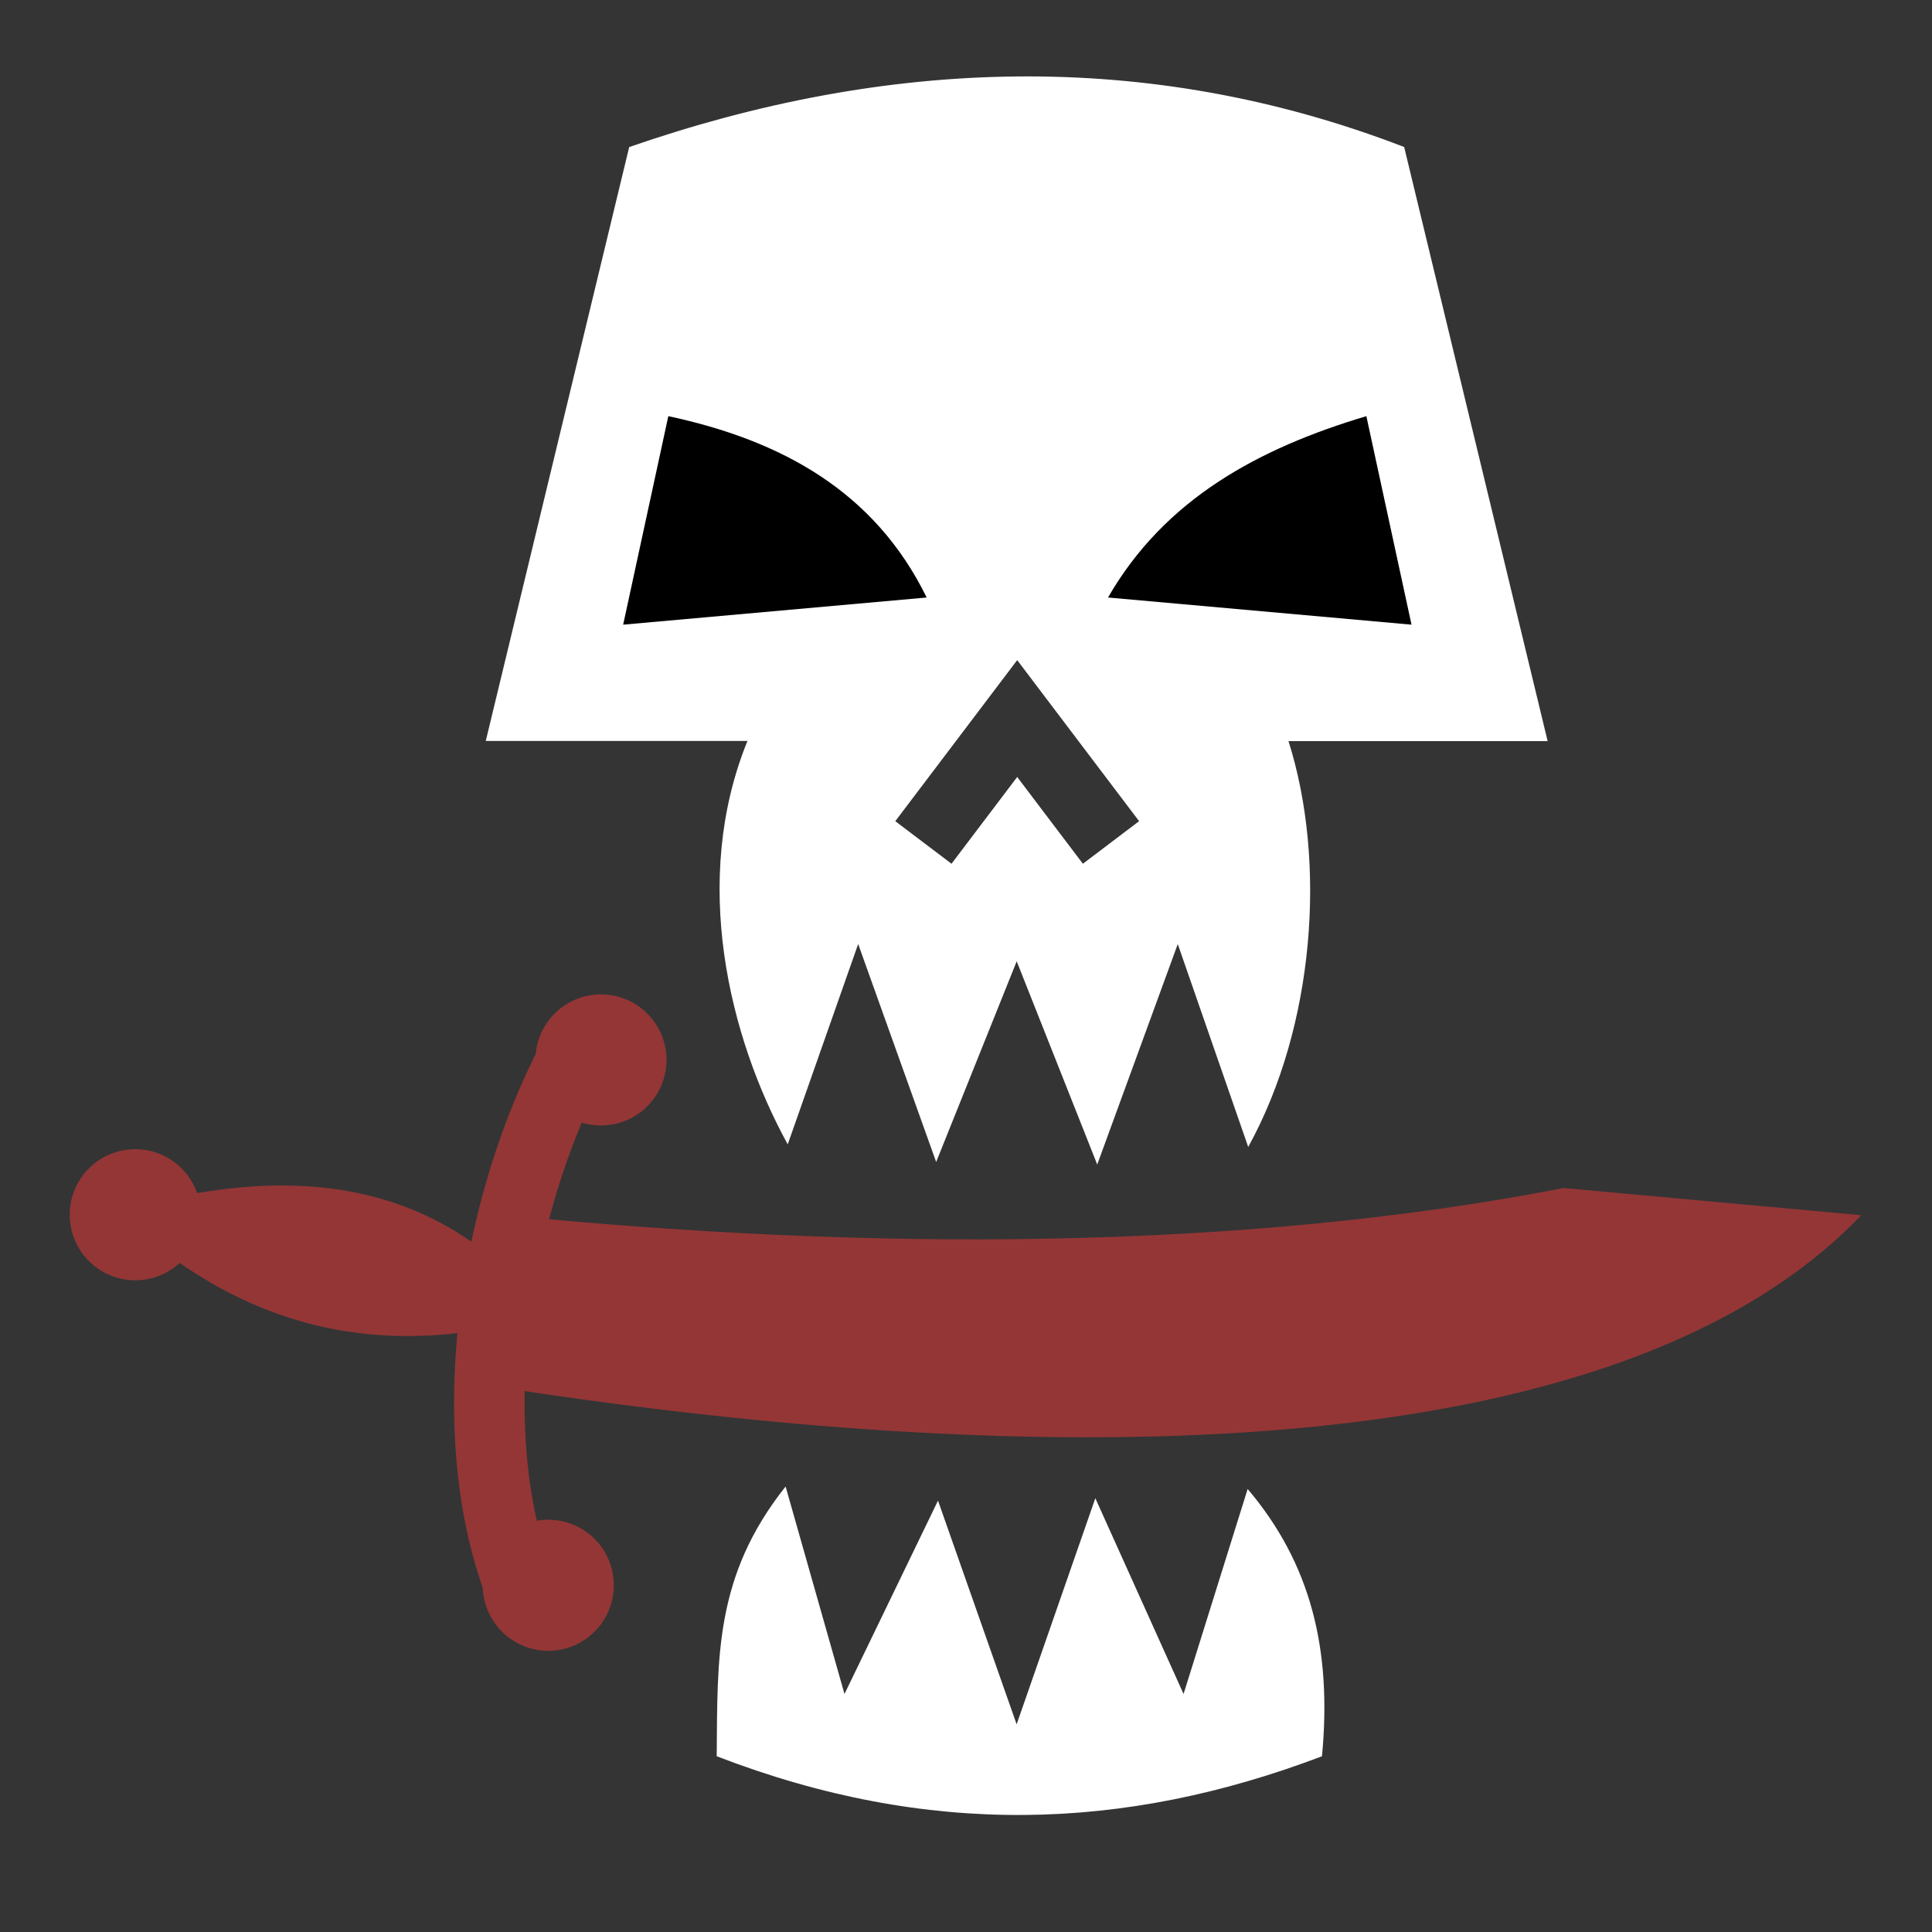
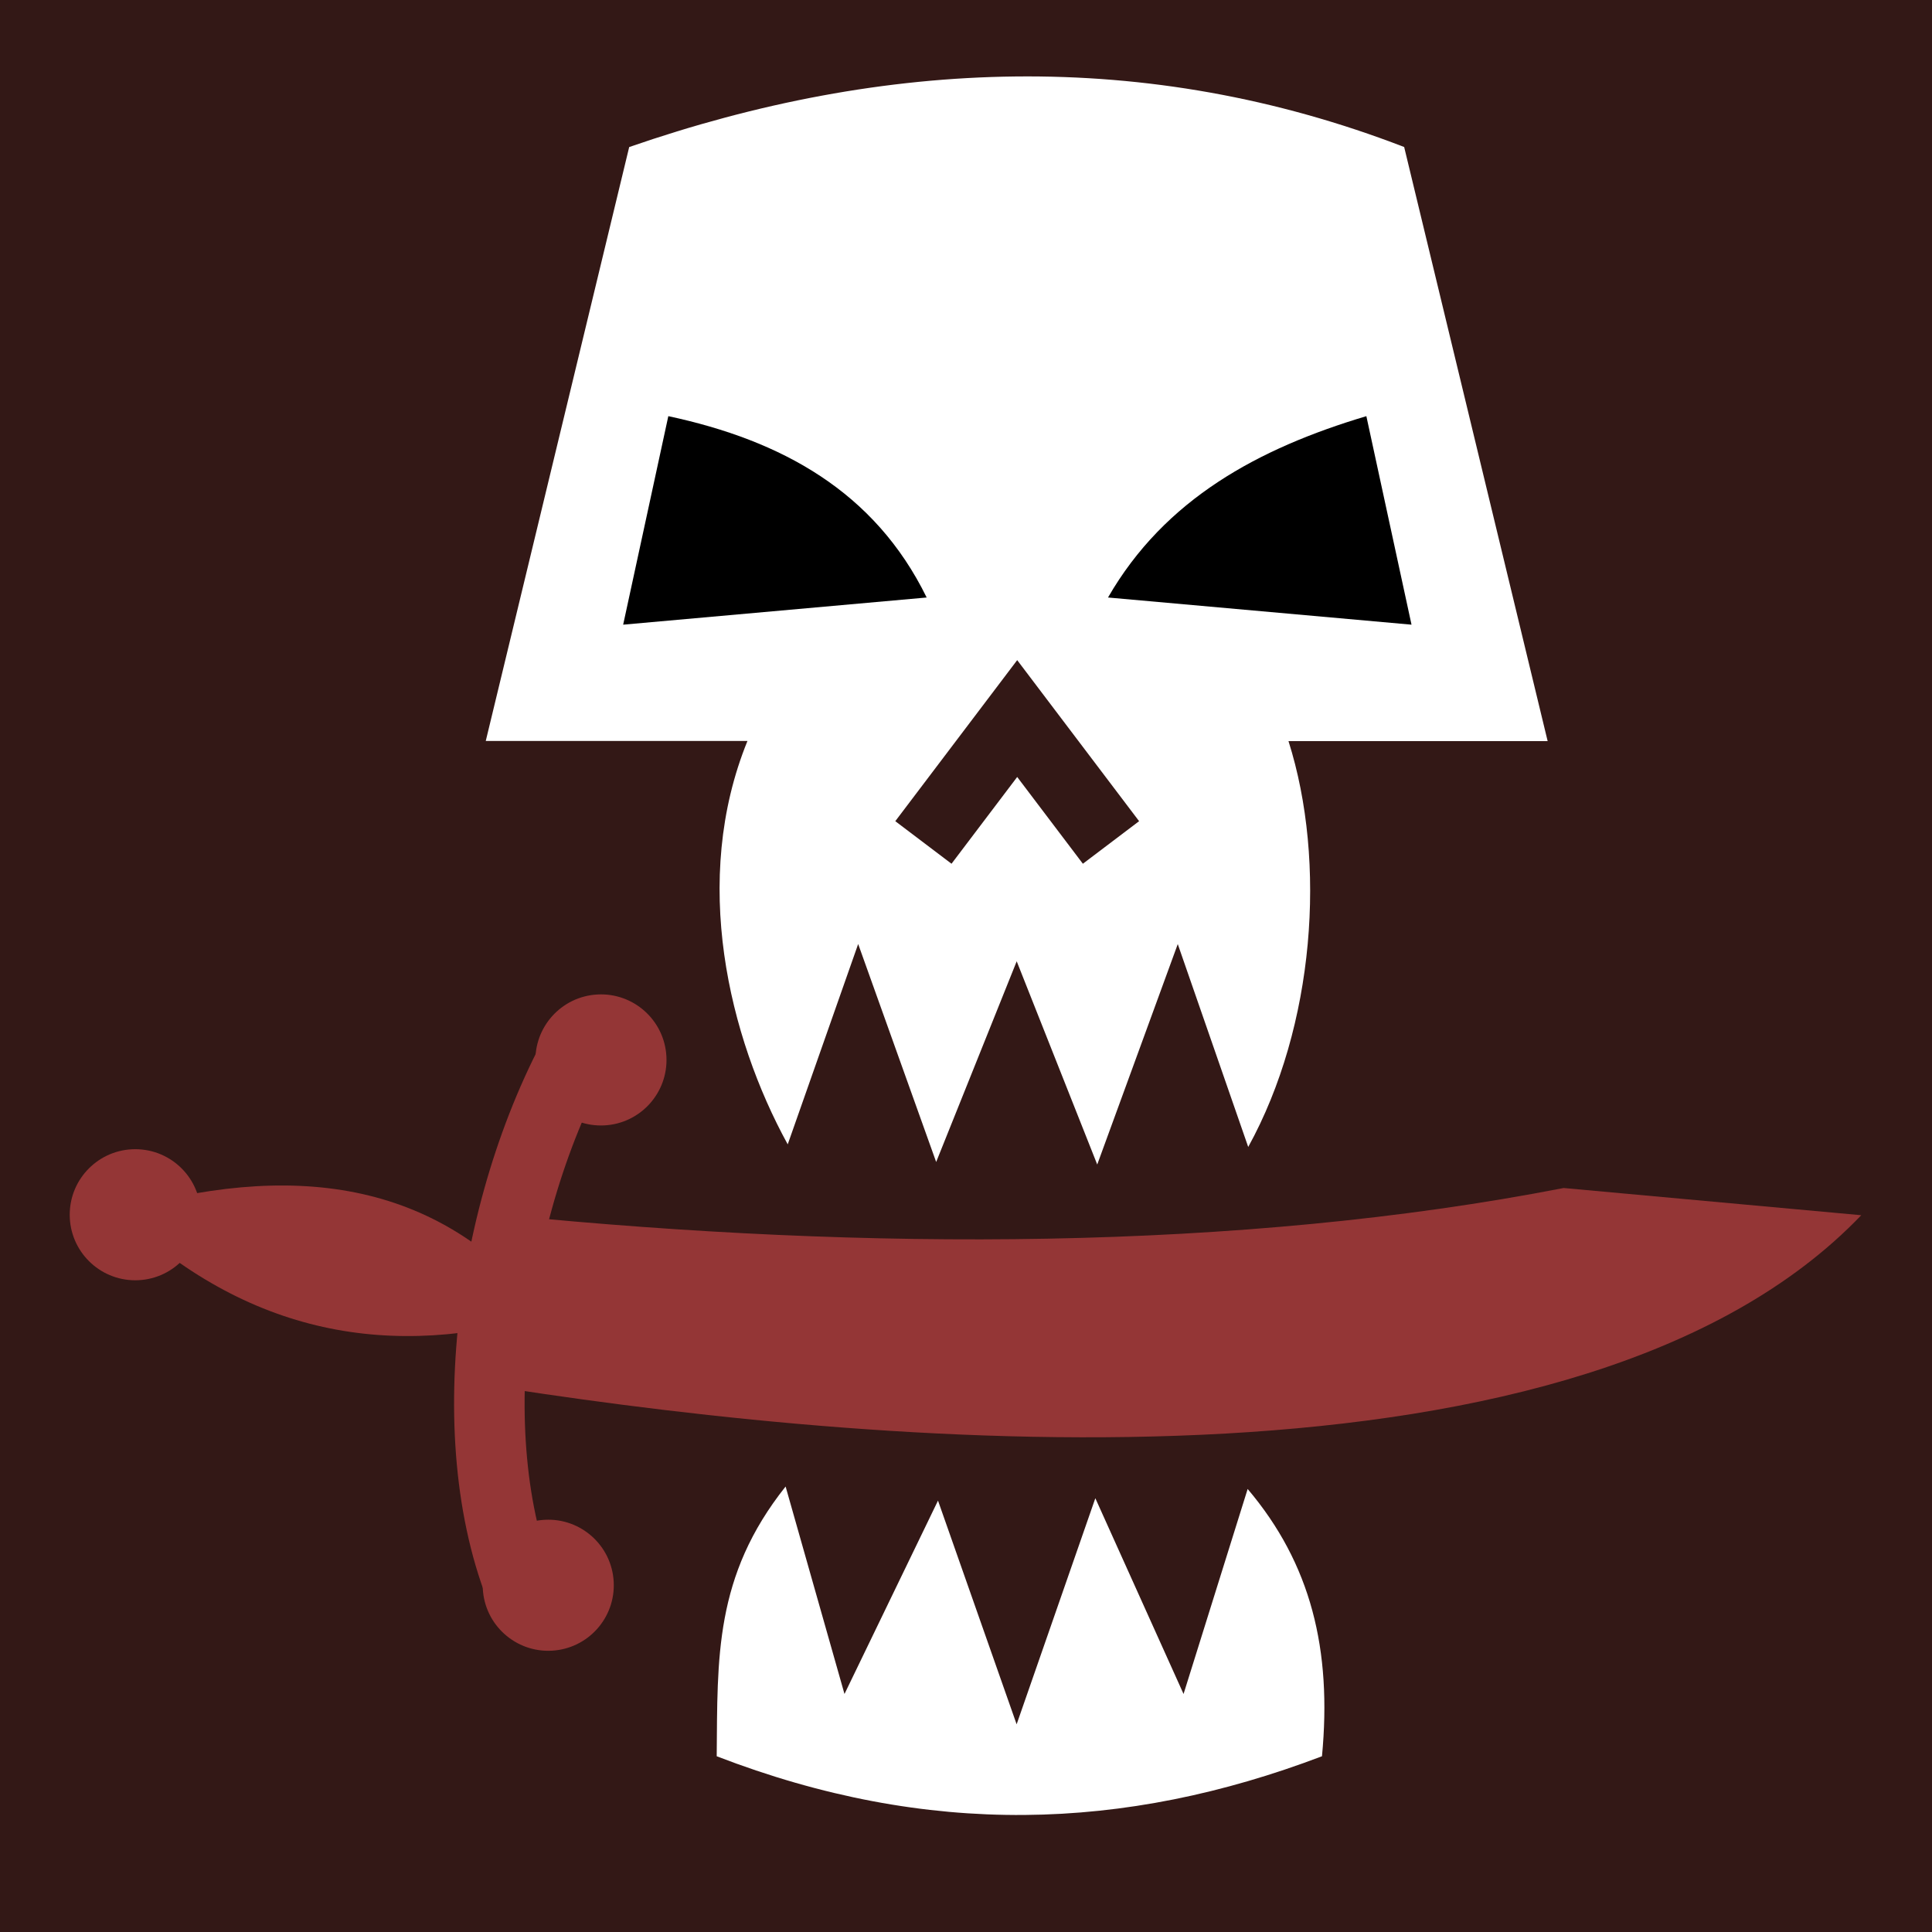
<svg xmlns="http://www.w3.org/2000/svg" viewBox="0 0 512 512">
-   <path d="m0,0h512v512h-512z" fill="#343434" />
+   <path d="m0,0h512v512h-512z" fill="#331816" />
  <g transform="matrix(18.68858,0,0,18.68858,-915.214,-40153.211)">
    <path d="m68.884,2150.63 2.034,8.422h-3.675c.544,1.713.373,4.042-.571,5.755l-.999-2.877-1.142,3.126-1.142-2.882-1.142,2.846-1.106-3.091-.999,2.841c-.837-1.525-1.374-3.748-.571-5.72h-3.711l2.034-8.422c3.624-1.256 7.327-1.413 10.991,0z" fill="#fff" />
    <path d="m64.504,2169.788 1.251,2.776 .909-2.907c.898,1.06 1.197,2.28 1.054,3.79-2.804,1.065-5.588,1.155-8.583,0 .013-1.391-.037-2.55.977-3.825l.835,2.942 1.326-2.742 1.115,3.172z" fill="#fff" />
    <g transform="matrix(-1.3014,0,0,1.3014,902.6292,-607.5614)">
      <path d="m649.163,2124.606-.492-2.272c-1.235.264-2.249.821-2.815,1.976z" />
      <path d="m640.573,2124.606 .492-2.272c1.175.351 2.196.902 2.815,1.976z" />
    </g>
-     <path d="m64.726,2160.489-1.33-1.757-1.33,1.757" fill="none" stroke="#343434" />
+     <path d="m64.726,2160.489-1.33-1.757-1.33,1.757" fill="none" stroke="#331816" />
    <path d="m75.366,2165.775-4.221-.386c-4.599.895-9.889.892-14.989.386v2.455c5.526.851 15.251,1.677 19.209-2.455z" fill="#943636" />
    <path d="m57.341,2163.117c-1.383,2.3-1.891,5.767-.95,8.041" fill="none" stroke="#943636" />
    <path d="m68.579,2161.273c0,.511-.414.925-.925.925s-.925-.414-.925-.925 .414-.925.925-.925 .925.414.925.925z" fill="#943636" transform="matrix(-1.00334,.05346,.05346,1.00334,9.83199,-8.53552)" />
    <path d="m68.579,2161.273c0,.511-.414.925-.925.925s-.925-.414-.925-.925 .414-.925.925-.925 .925.414.925.925z" fill="#943636" transform="matrix(-1.00334,.05346,.05346,1.00334,9.08454,-1.08646)" />
    <path d="m68.579,2161.273c0,.511-.414.925-.925.925s-.925-.414-.925-.925 .414-.925.925-.925 .925.414.925.925z" fill="#943636" transform="matrix(-1.00476,0,0,1.00476,118.866,-5.79263)" />
    <path d="m50.637,2165.726c2.424-.708 4.549-.503 6.1,1.455-2.203.656-4.257.303-6.1-1.455z" fill="#943636" />
  </g>
</svg>
